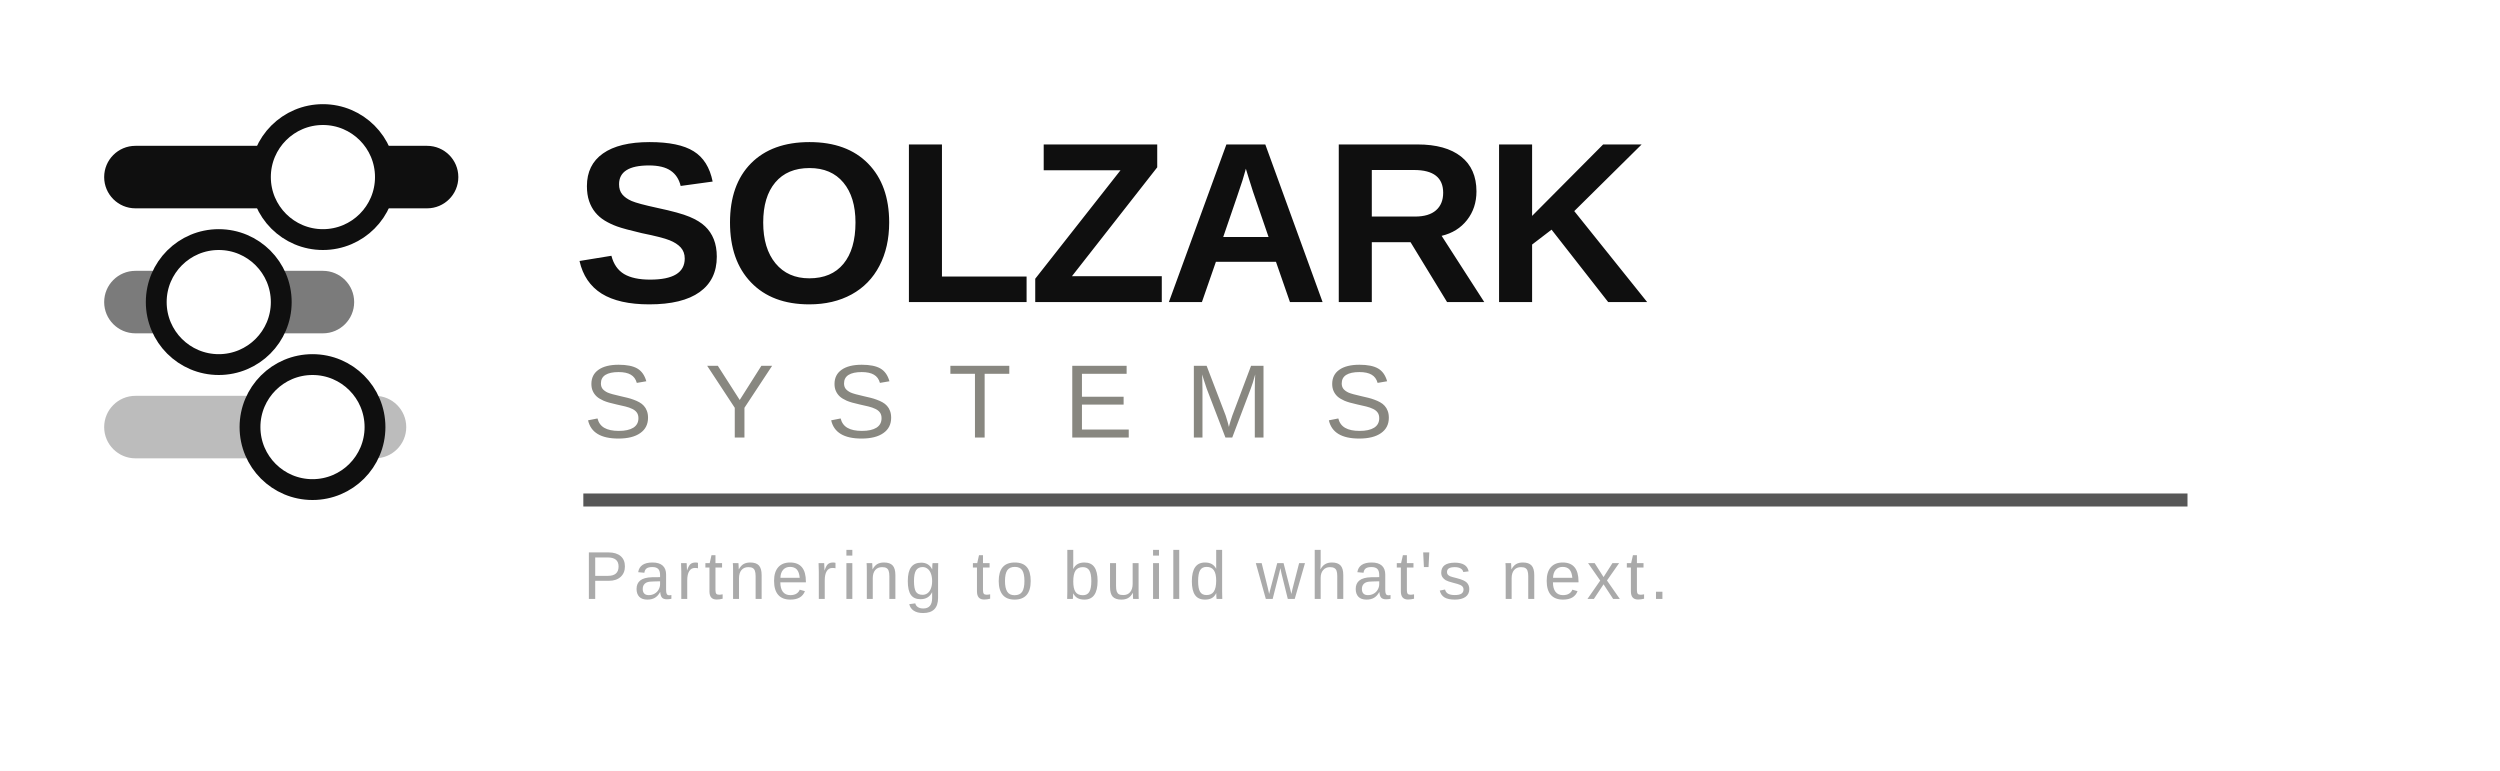
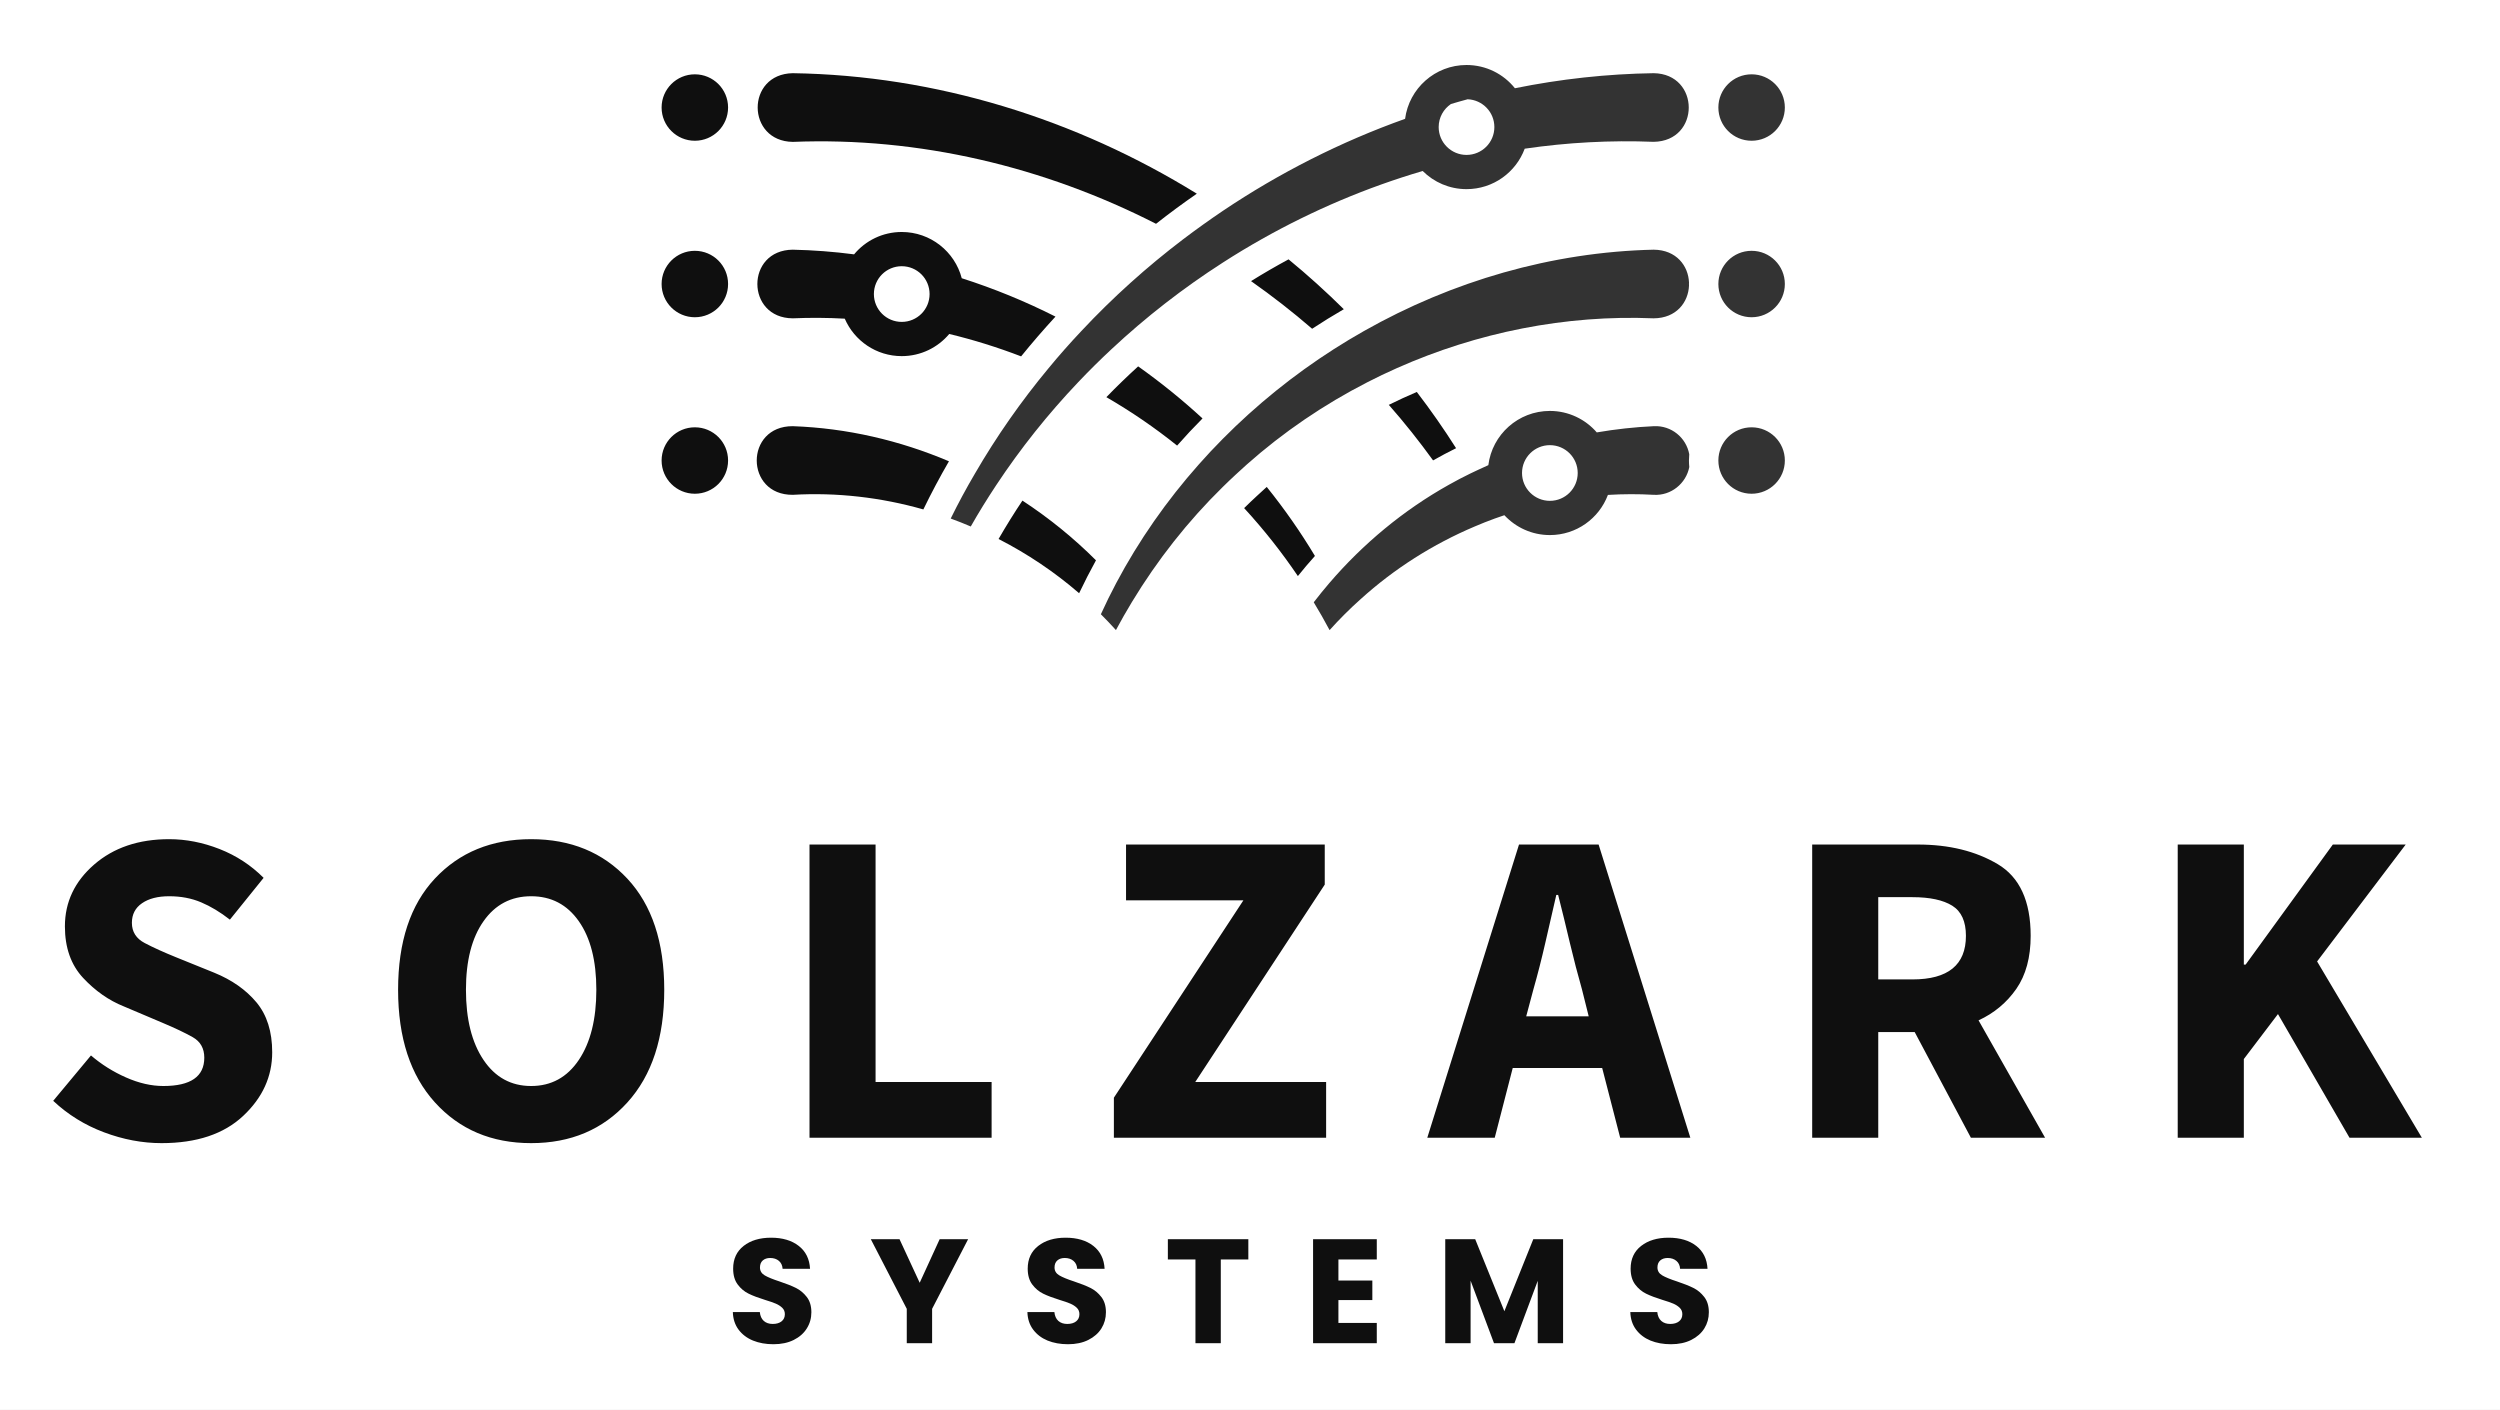
- <svg xmlns="http://www.w3.org/2000/svg" width="480" height="148" viewBox="0 0 480 148">
-   <rect width="480" height="148" fill="#ffffff" />
-   <rect x="20" y="28" width="68" height="12" rx="6" fill="#0f0f0f" />
-   <rect x="20" y="52" width="48" height="12" rx="6" fill="#0f0f0f" opacity="0.55" />
-   <rect x="20" y="76" width="58" height="12" rx="6" fill="#0f0f0f" opacity="0.28" />
-   <circle cx="62" cy="34" r="12" fill="#ffffff" stroke="#0f0f0f" stroke-width="4" />
-   <circle cx="42" cy="58" r="12" fill="#ffffff" stroke="#0f0f0f" stroke-width="4" />
-   <circle cx="60" cy="82" r="12" fill="#ffffff" stroke="#0f0f0f" stroke-width="4" />
-   <text x="110" y="58" font-family="Arial,Helvetica,sans-serif" font-size="44" font-weight="900" fill="#0f0f0f" letter-spacing="-1">SOLZARK</text>
-   <text x="112" y="84" font-family="Arial,Helvetica,sans-serif" font-size="20" font-weight="500" fill="#888780" letter-spacing="10">SYSTEMS</text>
-   <line x1="112" y1="96" x2="420" y2="96" stroke="#0f0f0f" stroke-width="2.5" opacity="0.7" />
-   <text x="112" y="115" font-family="Arial,Helvetica,sans-serif" font-size="13" font-weight="400" fill="#aaaaaa" letter-spacing="1">Partnering to build what's next.</text>
+ <svg xmlns="http://www.w3.org/2000/svg" width="940" height="530" viewBox="180 240 940 530">
+   <defs />
+   <rect x="180" y="240" width="940" height="530" fill="#ffffff" />
+   <g transform="matrix(1.406734 0 0 1.406734 639.933 370.685)">
+     <g transform="matrix(0.601871 0 0 0.601871 -43.938 -3.839)">
+       <path fill="#0f0f0f" transform="translate(-427.057,-493.385)" d="M 308.91 534.676 C 332.903 535.526 356.395 540.99 378.254 550.265 C 374.204 557.254 370.416 564.374 366.889 571.646 C 348.078 566.29 328.439 564.025 308.91 565.158 C 287.616 565.332 287.507 534.568 308.91 534.676 Z M 265.409 378.417 C 257.266 378.417 250.647 385.014 250.647 393.157 C 250.647 401.322 257.266 407.919 265.409 407.919 C 273.573 407.919 280.17 401.322 280.17 393.157 C 280.17 385.014 273.573 378.417 265.409 378.417 Z M 265.409 535.177 C 257.266 535.177 250.647 541.774 250.647 549.917 C 250.647 558.082 257.266 564.679 265.409 564.679 C 273.573 564.679 280.17 558.082 280.17 549.917 C 280.17 541.774 273.573 535.177 265.409 535.177 Z M 308.91 408.419 C 365.082 406.177 420.645 419.501 470.22 444.801 C 476.12 440.163 482.151 435.7 488.334 431.433 C 434.709 398.295 372.593 378.874 308.91 377.916 C 288.008 378.265 288.226 408.158 308.91 408.419 Z M 265.409 456.797 C 257.266 456.797 250.647 463.394 250.647 471.537 C 250.647 479.702 257.266 486.299 265.409 486.299 C 273.573 486.299 280.17 479.702 280.17 471.537 C 280.17 463.394 273.573 456.797 265.409 456.797 Z M 512.415 470.253 C 521.798 476.849 530.856 483.904 539.543 491.415 C 544.137 488.389 548.839 485.493 553.608 482.728 C 545.77 474.977 537.583 467.574 529.07 460.586 C 523.431 463.634 517.858 466.856 512.415 470.253 Z M 514.94 565.724 C 513.046 567.465 511.174 569.251 509.345 571.058 C 518.032 580.507 526.022 590.609 533.207 601.234 C 535.645 598.186 538.171 595.225 540.784 592.308 C 534.361 581.596 527.198 571.363 519.382 561.652 C 517.879 563.002 516.399 564.352 514.94 565.724 Z M 586.026 519.48 C 581.824 521.265 577.688 523.181 573.594 525.206 C 580.54 533.109 587.093 541.339 593.255 549.873 C 596.586 547.979 600.004 546.172 603.466 544.452 C 598.023 535.874 592.21 527.535 586.026 519.48 Z M 448.165 521.787 C 459.138 528.145 469.654 535.33 479.582 543.298 C 483.218 539.162 486.985 535.134 490.86 531.236 C 481.846 522.941 472.288 515.212 462.273 508.114 C 457.44 512.534 452.715 517.085 448.165 521.787 Z M 410.303 503.673 C 399.874 499.667 389.205 496.336 378.385 493.723 C 373.334 499.732 365.757 503.564 357.287 503.564 C 345.944 503.564 336.212 496.706 331.988 486.93 C 324.302 486.495 316.595 486.451 308.91 486.778 C 288.008 486.691 287.856 456.471 308.91 456.296 C 318.032 456.492 327.133 457.189 336.125 458.365 C 341.176 452.29 348.774 448.437 357.287 448.437 C 370.089 448.437 380.845 457.167 383.937 468.968 C 398.241 473.54 412.175 479.244 425.565 486.016 C 420.296 491.742 415.201 497.62 410.303 503.673 Z M 369.654 476 C 369.654 469.164 364.124 463.634 357.287 463.634 C 350.451 463.634 344.921 469.164 344.921 476 C 344.921 482.837 350.451 488.367 357.287 488.367 C 364.124 488.367 369.654 482.837 369.654 476 Z M 400.288 584.774 C 413.09 591.328 425.13 599.405 436.059 608.854 C 438.411 603.912 440.914 599.035 443.549 594.245 C 433.621 584.317 422.648 575.434 410.891 567.727 C 407.168 573.279 403.64 578.983 400.288 584.774 Z" />
+     </g>
+     <g transform="matrix(0.601871 0 0 0.601871 38.637 0)">
+       <path fill="#333333" transform="translate(-564.254,-499.765)" d="M 564.058 515.169 C 544.812 525.031 526.762 537.289 510.52 551.702 C 508.866 553.183 507.211 554.663 505.6 556.187 C 503.662 557.973 501.746 559.802 499.852 561.674 C 484.328 576.893 470.808 594.115 459.53 612.73 C 457.048 616.823 454.675 620.982 452.41 625.227 C 450.255 622.832 448.012 620.481 445.726 618.195 C 447.86 613.492 450.146 608.854 452.563 604.304 C 462.621 585.362 474.966 567.727 489.183 551.702 C 492.624 547.805 496.172 544.017 499.852 540.316 C 514.744 525.271 531.335 511.881 549.21 500.451 C 553.586 497.642 558.071 494.964 562.6 492.395 C 601.659 470.296 645.922 457.32 691.252 456.296 C 701.376 456.405 706.601 463.525 706.906 470.84 L 706.906 470.993 C 706.906 471.189 706.884 471.363 706.884 471.537 C 706.884 471.733 706.906 471.907 706.906 472.081 L 706.906 472.277 C 706.601 479.593 701.376 486.712 691.208 486.778 C 652.127 485.145 612.915 493.004 577.165 508.898 C 572.745 510.858 568.369 512.948 564.058 515.169 Z M 450.473 500.451 C 445.378 505.197 440.414 510.117 435.624 515.169 C 422.212 529.299 410.02 544.583 399.242 560.869 C 395.28 566.856 391.491 572.974 387.943 579.223 C 385.003 577.96 382.042 576.784 379.038 575.695 C 382.369 568.924 385.939 562.284 389.772 555.774 C 399.351 539.249 410.325 523.573 422.517 508.898 C 427.176 503.237 432.031 497.751 437.083 492.395 C 450.973 477.546 466.17 463.895 482.391 451.572 C 488.095 447.261 493.908 443.102 499.83 439.096 C 524.977 422.201 552.236 408.376 580.823 398.186 C 582.586 384.709 594.126 374.281 608.103 374.281 C 616.812 374.281 624.563 378.308 629.593 384.601 C 649.819 380.507 670.437 378.221 691.23 377.916 C 711.935 378.221 712.044 408.093 691.208 408.398 C 671.983 407.636 652.824 408.681 633.947 411.446 C 630.05 421.94 619.969 429.408 608.103 429.408 C 600.483 429.408 593.625 426.316 588.639 421.352 C 563.819 428.646 539.847 438.835 517.27 451.55 C 511.348 454.881 505.534 458.387 499.83 462.066 C 482.282 473.344 465.735 486.19 450.473 500.451 Z M 595.737 401.844 C 595.737 408.681 601.289 414.211 608.103 414.211 C 614.94 414.211 620.47 408.681 620.47 401.844 C 620.47 395.182 615.201 389.761 608.604 389.499 C 606.122 390.174 603.662 390.849 601.223 391.589 L 601.202 391.589 C 597.914 393.81 595.737 397.577 595.737 401.844 Z M 734.709 407.919 C 742.852 407.919 749.471 401.322 749.471 393.157 C 749.471 385.014 742.852 378.417 734.709 378.417 C 726.544 378.417 719.947 385.014 719.947 393.157 C 719.947 401.322 726.544 407.919 734.709 407.919 Z M 734.709 456.797 C 726.544 456.797 719.947 463.394 719.947 471.537 C 719.947 479.702 726.544 486.299 734.709 486.299 C 742.852 486.299 749.471 479.702 749.471 471.537 C 749.471 463.394 742.852 456.797 734.709 456.797 Z M 706.884 549.917 C 706.884 550.897 706.928 551.855 707.036 552.813 C 705.643 560.085 698.937 565.637 691.208 565.158 C 684.437 564.766 677.644 564.788 670.895 565.201 C 666.976 575.63 656.917 583.033 645.116 583.033 C 637.148 583.033 629.963 579.636 624.912 574.215 C 623.475 574.672 622.059 575.173 620.644 575.695 C 617.64 576.784 614.679 577.96 611.739 579.223 C 593.233 587.06 575.989 597.968 560.988 611.576 C 558.593 613.71 556.242 615.93 553.978 618.195 C 551.692 620.481 549.449 622.832 547.294 625.249 C 545.073 621.069 542.721 616.932 540.261 612.882 C 542.482 609.987 544.79 607.135 547.163 604.369 C 562.142 586.908 580.104 571.972 600.309 560.673 C 603.444 558.909 606.623 557.232 609.867 555.665 C 611.043 555.099 612.218 554.533 613.416 553.988 C 614.875 553.314 616.333 552.639 617.792 551.985 C 619.49 538.421 631.073 527.905 645.116 527.905 C 653.433 527.905 660.901 531.607 665.952 537.442 C 674.313 536.005 682.804 535.068 691.317 534.676 C 699.046 534.306 705.665 539.749 707.015 547.13 C 706.928 548.045 706.884 548.981 706.884 549.917 Z M 657.483 555.469 C 657.483 548.632 651.953 543.102 645.116 543.102 C 638.302 543.102 632.75 548.632 632.75 555.469 C 632.75 562.305 638.302 567.836 645.116 567.836 C 651.953 567.836 657.483 562.305 657.483 555.469 Z M 734.709 535.177 C 726.544 535.177 719.947 541.774 719.947 549.917 C 719.947 558.082 726.544 564.679 734.709 564.679 C 742.852 564.679 749.471 558.082 749.471 549.917 C 749.471 541.774 742.852 535.177 734.709 535.177 Z" />
+     </g>
+   </g>
+   <g transform="matrix(1.921154 0 0 1.921154 645.310 612.673)">
+     <path fill="#0f0f0f" transform="translate(-234.87,28.685)" d="M 24.29 1.06 L 24.29 1.06 Q 18.66 1.06 13.02 -1.06 Q 7.39 -3.17 3.08 -7.22 L 3.08 -7.22 L 10.47 -16.1 Q 13.55 -13.46 17.34 -11.79 Q 21.12 -10.12 24.64 -10.12 L 24.64 -10.12 Q 32.65 -10.12 32.65 -15.66 L 32.65 -15.66 Q 32.65 -18.39 30.4 -19.67 Q 28.16 -20.94 24.38 -22.53 L 24.38 -22.53 L 16.9 -25.7 Q 12.5 -27.46 8.93 -31.28 Q 5.37 -35.11 5.37 -41.36 L 5.37 -41.36 Q 5.37 -48.49 11.09 -53.46 Q 16.81 -58.43 25.78 -58.43 L 25.78 -58.43 Q 30.71 -58.43 35.64 -56.5 Q 40.57 -54.56 44.26 -50.86 L 44.26 -50.86 L 37.66 -42.68 Q 34.85 -44.88 32.03 -46.07 Q 29.22 -47.26 25.78 -47.26 L 25.78 -47.26 Q 22.44 -47.26 20.46 -45.89 Q 18.48 -44.53 18.48 -42.06 L 18.48 -42.06 Q 18.48 -39.42 20.99 -38.1 Q 23.5 -36.78 27.19 -35.29 L 27.19 -35.29 L 34.58 -32.3 Q 39.78 -30.18 42.86 -26.49 Q 45.94 -22.79 45.94 -16.72 L 45.94 -16.72 Q 45.94 -9.59 40.26 -4.27 Q 34.58 1.06 24.29 1.06 Z M 96.62 1.06 L 96.62 1.06 Q 85.01 1.06 77.79 -6.91 Q 70.58 -14.87 70.58 -28.95 L 70.58 -28.95 Q 70.58 -43.03 77.79 -50.73 Q 85.01 -58.43 96.62 -58.43 L 96.62 -58.43 Q 108.24 -58.43 115.46 -50.69 Q 122.67 -42.94 122.67 -28.95 L 122.67 -28.95 Q 122.67 -14.87 115.46 -6.91 Q 108.24 1.06 96.62 1.06 Z M 96.62 -10.12 L 96.62 -10.12 Q 102.52 -10.12 105.95 -15.22 Q 109.38 -20.33 109.38 -28.95 L 109.38 -28.95 Q 109.38 -37.49 105.95 -42.37 Q 102.52 -47.26 96.62 -47.26 L 96.62 -47.26 Q 90.73 -47.26 87.3 -42.37 Q 83.86 -37.49 83.86 -28.95 L 83.86 -28.95 Q 83.86 -20.33 87.3 -15.22 Q 90.73 -10.12 96.62 -10.12 Z M 186.74 0 L 151.1 0 L 151.1 -57.38 L 164.03 -57.38 L 164.03 -10.91 L 186.74 -10.91 L 186.74 0 Z M 252.21 0 L 210.67 0 L 210.67 -7.83 L 236.02 -46.46 L 213.05 -46.46 L 213.05 -57.38 L 251.94 -57.38 L 251.94 -49.54 L 226.6 -10.91 L 252.21 -10.91 L 252.21 0 Z M 292.78 -29.04 L 292.78 -29.04 L 291.37 -23.76 L 303.6 -23.76 L 302.28 -29.04 Q 301.05 -33.35 299.9 -38.19 Q 298.76 -43.03 297.62 -47.52 L 297.62 -47.52 L 297.26 -47.52 Q 296.21 -42.94 295.11 -38.15 Q 294.01 -33.35 292.78 -29.04 Z M 323.49 0 L 309.76 0 L 306.24 -13.64 L 288.73 -13.64 L 285.21 0 L 272.01 0 L 289.96 -57.38 L 305.54 -57.38 L 323.49 0 Z M 360.27 -47.08 L 360.27 -30.98 L 366.96 -30.98 Q 377.43 -30.98 377.43 -39.51 L 377.43 -39.51 Q 377.43 -43.74 374.75 -45.41 Q 372.06 -47.08 366.96 -47.08 L 366.96 -47.08 L 360.27 -47.08 Z M 360.27 -20.68 L 360.27 0 L 347.34 0 L 347.34 -57.38 L 368.02 -57.38 Q 377.17 -57.38 383.64 -53.55 Q 390.1 -49.72 390.1 -39.51 L 390.1 -39.51 Q 390.1 -33.18 387.29 -29.13 Q 384.47 -25.08 379.9 -22.97 L 379.9 -22.97 L 392.92 0 L 378.4 0 L 367.4 -20.68 L 360.27 -20.68 Z M 431.82 0 L 418.88 0 L 418.88 -57.38 L 431.82 -57.38 L 431.82 -33.88 L 432.17 -33.88 L 449.24 -57.38 L 463.5 -57.38 L 446.16 -34.5 L 466.66 0 L 452.5 0 L 438.5 -24.2 L 431.82 -15.4 L 431.82 0 Z" />
+   </g>
+   <g transform="matrix(1.921154 0 0 1.921154 639.038 725.403)">
+     <path fill="#0f0f0f" transform="translate(-96.73,10.225)" d="M 9.16 0.2 L 9.16 0.2 Q 6.93 0.2 5.16 -0.52 Q 3.39 -1.25 2.33 -2.67 Q 1.28 -4.09 1.22 -6.09 L 1.22 -6.09 L 6.5 -6.09 Q 6.61 -4.96 7.28 -4.36 Q 7.95 -3.77 9.02 -3.77 L 9.02 -3.77 Q 10.12 -3.77 10.76 -4.28 Q 11.4 -4.79 11.4 -5.68 L 11.4 -5.68 Q 11.4 -6.44 10.89 -6.93 Q 10.38 -7.42 9.64 -7.74 Q 8.9 -8.06 7.54 -8.47 L 7.54 -8.47 Q 5.57 -9.08 4.32 -9.69 Q 3.07 -10.29 2.18 -11.48 Q 1.28 -12.67 1.28 -14.59 L 1.28 -14.59 Q 1.28 -17.43 3.33 -19.04 Q 5.39 -20.65 8.7 -20.65 L 8.7 -20.65 Q 12.06 -20.65 14.12 -19.04 Q 16.18 -17.43 16.33 -14.56 L 16.33 -14.56 L 10.96 -14.56 Q 10.9 -15.54 10.24 -16.11 Q 9.57 -16.68 8.53 -16.68 L 8.53 -16.68 Q 7.63 -16.68 7.08 -16.2 Q 6.53 -15.72 6.53 -14.82 L 6.53 -14.82 Q 6.53 -13.83 7.45 -13.28 Q 8.38 -12.73 10.35 -12.09 L 10.35 -12.09 Q 12.33 -11.43 13.56 -10.82 Q 14.79 -10.21 15.69 -9.05 Q 16.59 -7.89 16.59 -6.06 L 16.59 -6.06 Q 16.59 -4.32 15.7 -2.9 Q 14.82 -1.48 13.14 -0.64 Q 11.46 0.2 9.16 0.2 Z M 41.7 -20.36 L 47.27 -20.36 L 40.22 -6.73 L 40.22 0 L 35.26 0 L 35.26 -6.73 L 28.22 -20.36 L 33.84 -20.36 L 37.79 -11.83 L 41.7 -20.36 Z M 66.82 0.2 L 66.82 0.2 Q 64.58 0.2 62.81 -0.52 Q 61.05 -1.25 59.99 -2.67 Q 58.93 -4.09 58.87 -6.09 L 58.87 -6.09 L 64.15 -6.09 Q 64.26 -4.96 64.93 -4.36 Q 65.6 -3.77 66.67 -3.77 L 66.67 -3.77 Q 67.77 -3.77 68.41 -4.28 Q 69.05 -4.79 69.05 -5.68 L 69.05 -5.68 Q 69.05 -6.44 68.54 -6.93 Q 68.03 -7.42 67.29 -7.74 Q 66.56 -8.06 65.19 -8.47 L 65.19 -8.47 Q 63.22 -9.08 61.97 -9.69 Q 60.73 -10.29 59.83 -11.48 Q 58.93 -12.67 58.93 -14.59 L 58.93 -14.59 Q 58.93 -17.43 60.99 -19.04 Q 63.05 -20.65 66.35 -20.65 L 66.35 -20.65 Q 69.72 -20.65 71.78 -19.04 Q 73.83 -17.43 73.98 -14.56 L 73.98 -14.56 L 68.61 -14.56 Q 68.56 -15.54 67.89 -16.11 Q 67.22 -16.68 66.18 -16.68 L 66.18 -16.68 Q 65.28 -16.68 64.73 -16.2 Q 64.18 -15.72 64.18 -14.82 L 64.18 -14.82 Q 64.18 -13.83 65.11 -13.28 Q 66.03 -12.73 68 -12.09 L 68 -12.09 Q 69.98 -11.43 71.21 -10.82 Q 72.44 -10.21 73.34 -9.05 Q 74.24 -7.89 74.24 -6.06 L 74.24 -6.06 Q 74.24 -4.32 73.36 -2.9 Q 72.47 -1.48 70.79 -0.64 Q 69.11 0.2 66.82 0.2 Z M 86.36 -20.36 L 102.11 -20.36 L 102.11 -16.39 L 96.72 -16.39 L 96.72 0 L 91.76 0 L 91.76 -16.39 L 86.36 -16.39 L 86.36 -20.36 Z M 127.25 -16.39 L 119.74 -16.39 L 119.74 -12.27 L 126.38 -12.27 L 126.38 -8.44 L 119.74 -8.44 L 119.74 -3.97 L 127.25 -3.97 L 127.25 0 L 114.78 0 L 114.78 -20.36 L 127.25 -20.36 L 127.25 -16.39 Z M 157.88 -20.36 L 163.71 -20.36 L 163.71 0 L 158.75 0 L 158.75 -12.21 L 154.19 0 L 150.19 0 L 145.61 -12.24 L 145.61 0 L 140.65 0 L 140.65 -20.36 L 146.51 -20.36 L 152.22 -6.26 L 157.88 -20.36 Z M 184.82 0.2 L 184.82 0.2 Q 182.58 0.2 180.81 -0.52 Q 179.05 -1.25 177.99 -2.67 Q 176.93 -4.09 176.87 -6.09 L 176.87 -6.09 L 182.15 -6.09 Q 182.26 -4.96 182.93 -4.36 Q 183.6 -3.77 184.67 -3.77 L 184.67 -3.77 Q 185.77 -3.77 186.41 -4.28 Q 187.05 -4.79 187.05 -5.68 L 187.05 -5.68 Q 187.05 -6.44 186.54 -6.93 Q 186.03 -7.42 185.3 -7.74 Q 184.56 -8.06 183.19 -8.47 L 183.19 -8.47 Q 181.22 -9.08 179.97 -9.69 Q 178.73 -10.29 177.83 -11.48 Q 176.93 -12.67 176.93 -14.59 L 176.93 -14.59 Q 176.93 -17.43 178.99 -19.04 Q 181.05 -20.65 184.35 -20.65 L 184.35 -20.65 Q 187.72 -20.65 189.78 -19.04 Q 191.83 -17.43 191.98 -14.56 L 191.98 -14.56 L 186.61 -14.56 Q 186.56 -15.54 185.89 -16.11 Q 185.22 -16.68 184.18 -16.68 L 184.18 -16.68 Q 183.28 -16.68 182.73 -16.2 Q 182.18 -15.72 182.18 -14.82 L 182.18 -14.82 Q 182.18 -13.83 183.11 -13.28 Q 184.03 -12.73 186.01 -12.09 L 186.01 -12.09 Q 187.98 -11.43 189.21 -10.82 Q 190.44 -10.21 191.34 -9.05 Q 192.24 -7.89 192.24 -6.06 L 192.24 -6.06 Q 192.24 -4.32 191.36 -2.9 Q 190.47 -1.48 188.79 -0.64 Q 187.11 0.2 184.82 0.2 Z" />
+   </g>
</svg>
